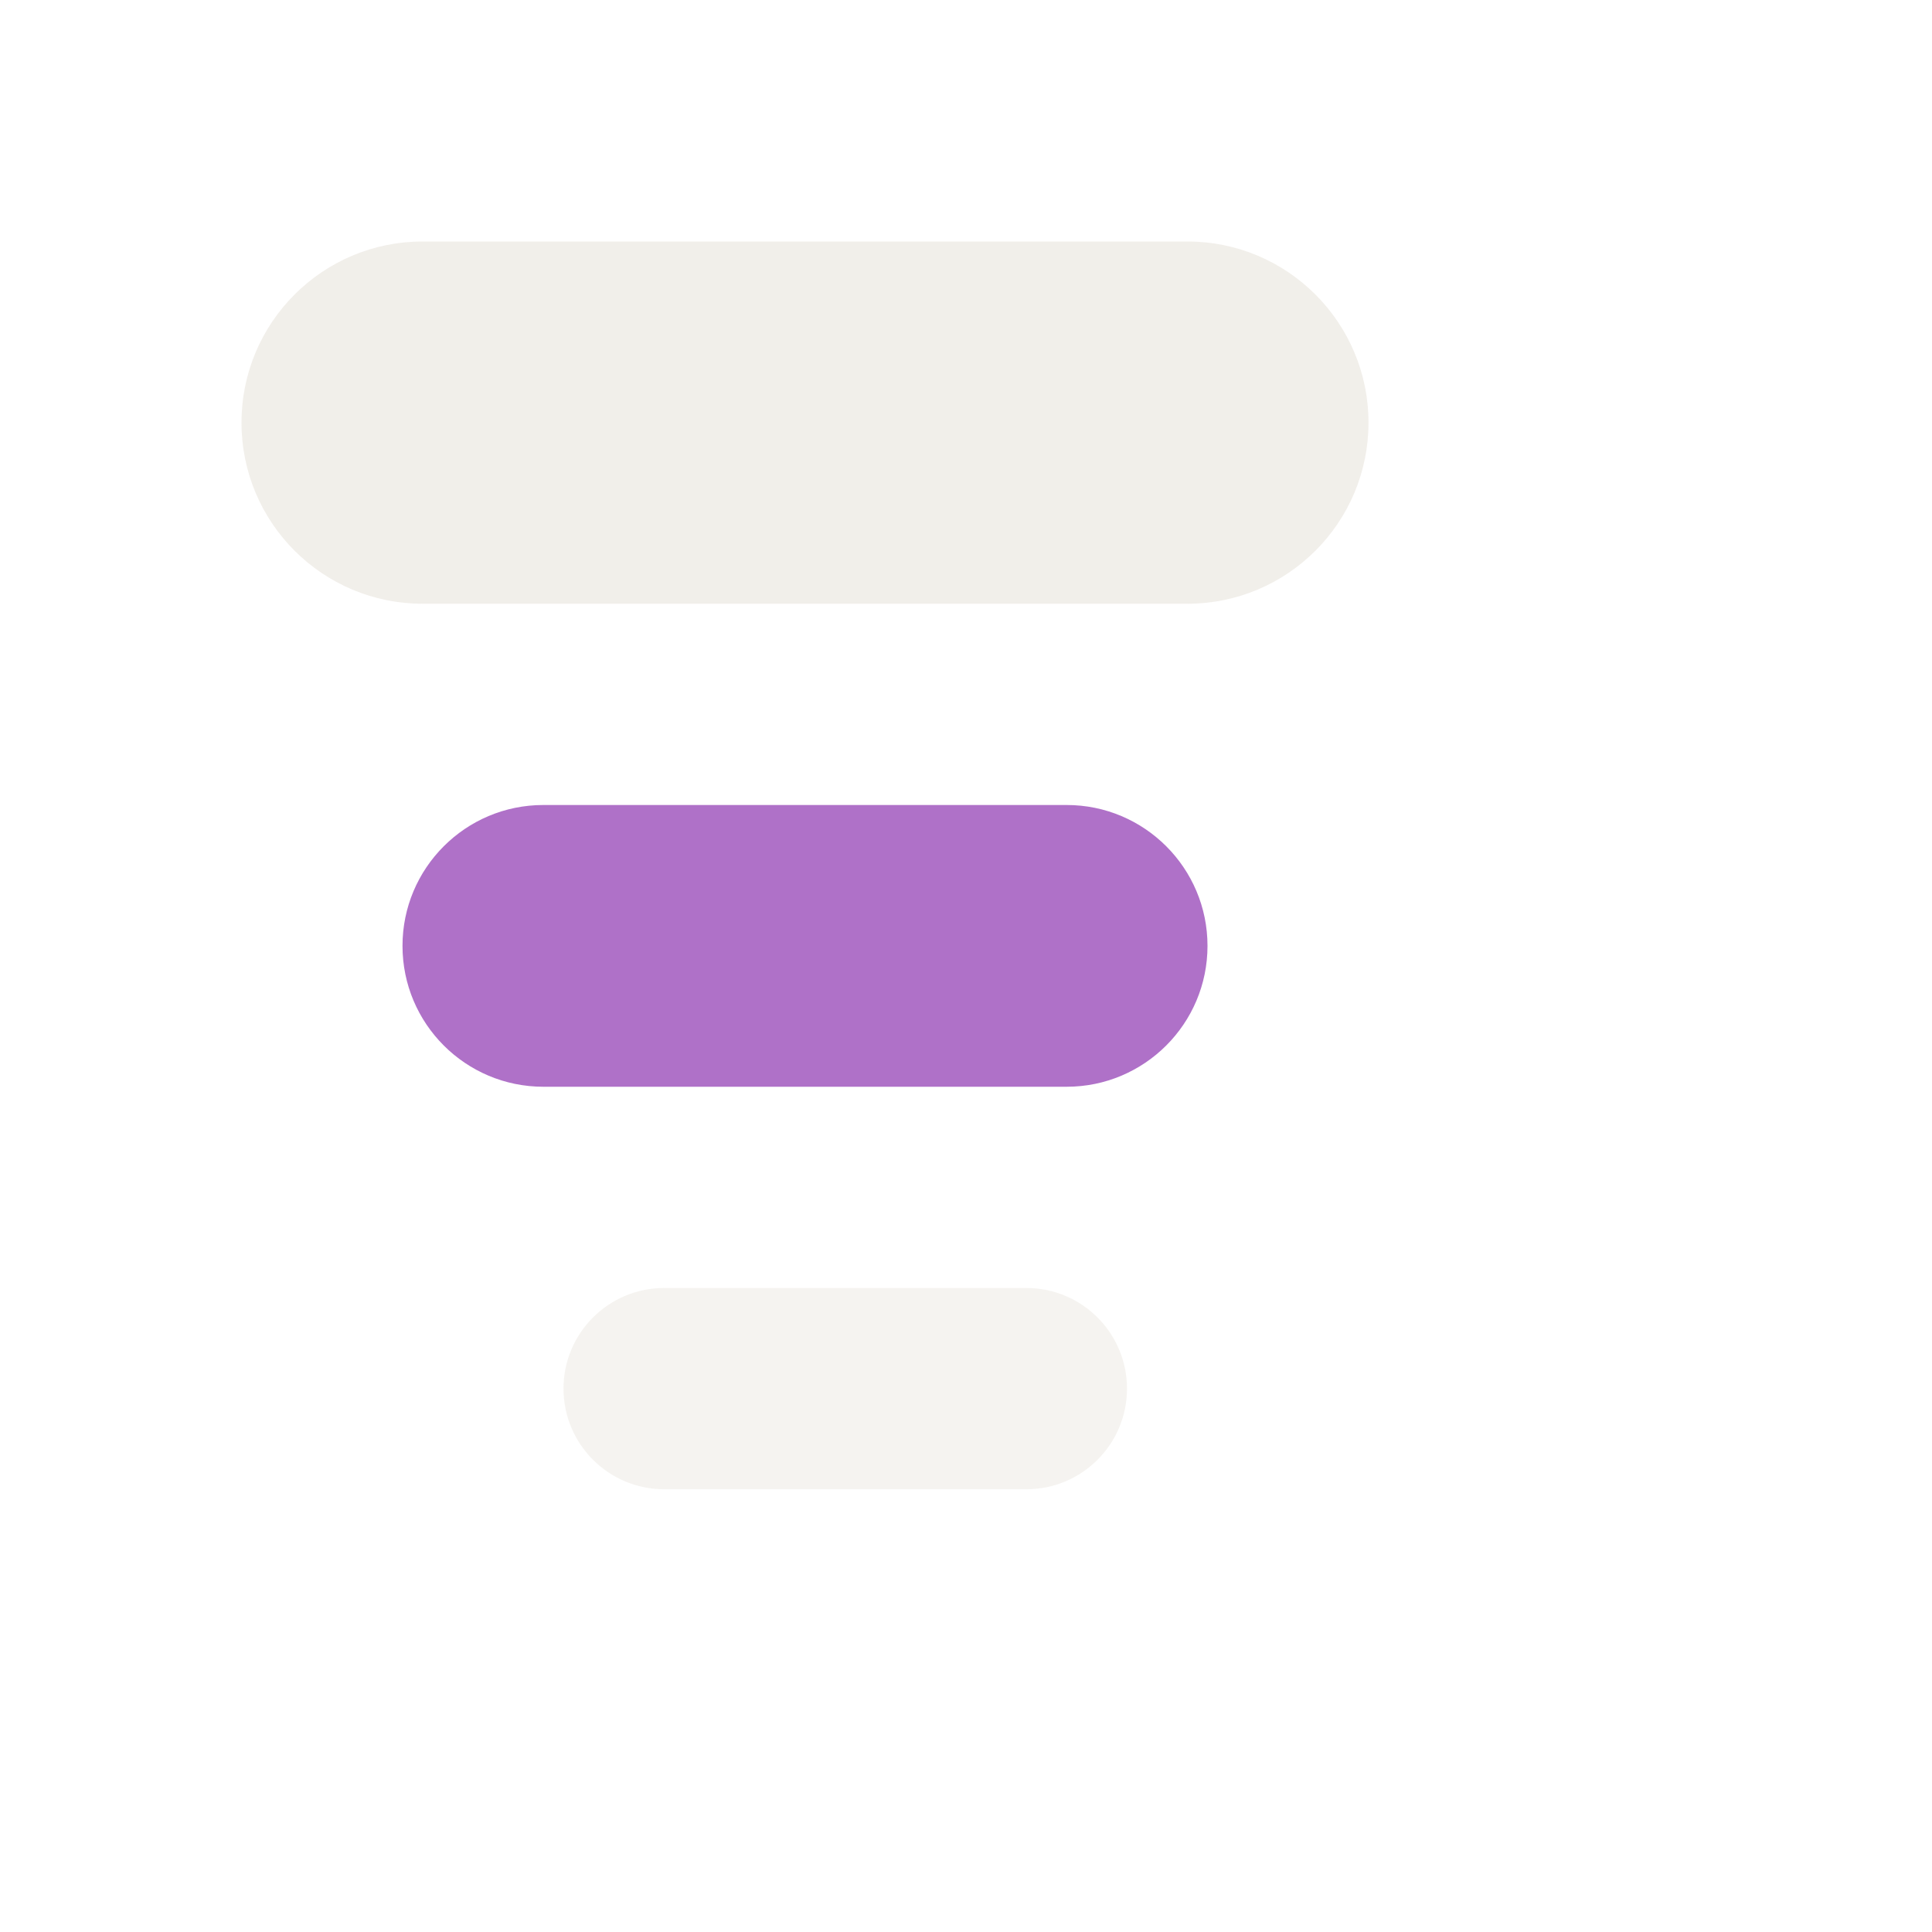
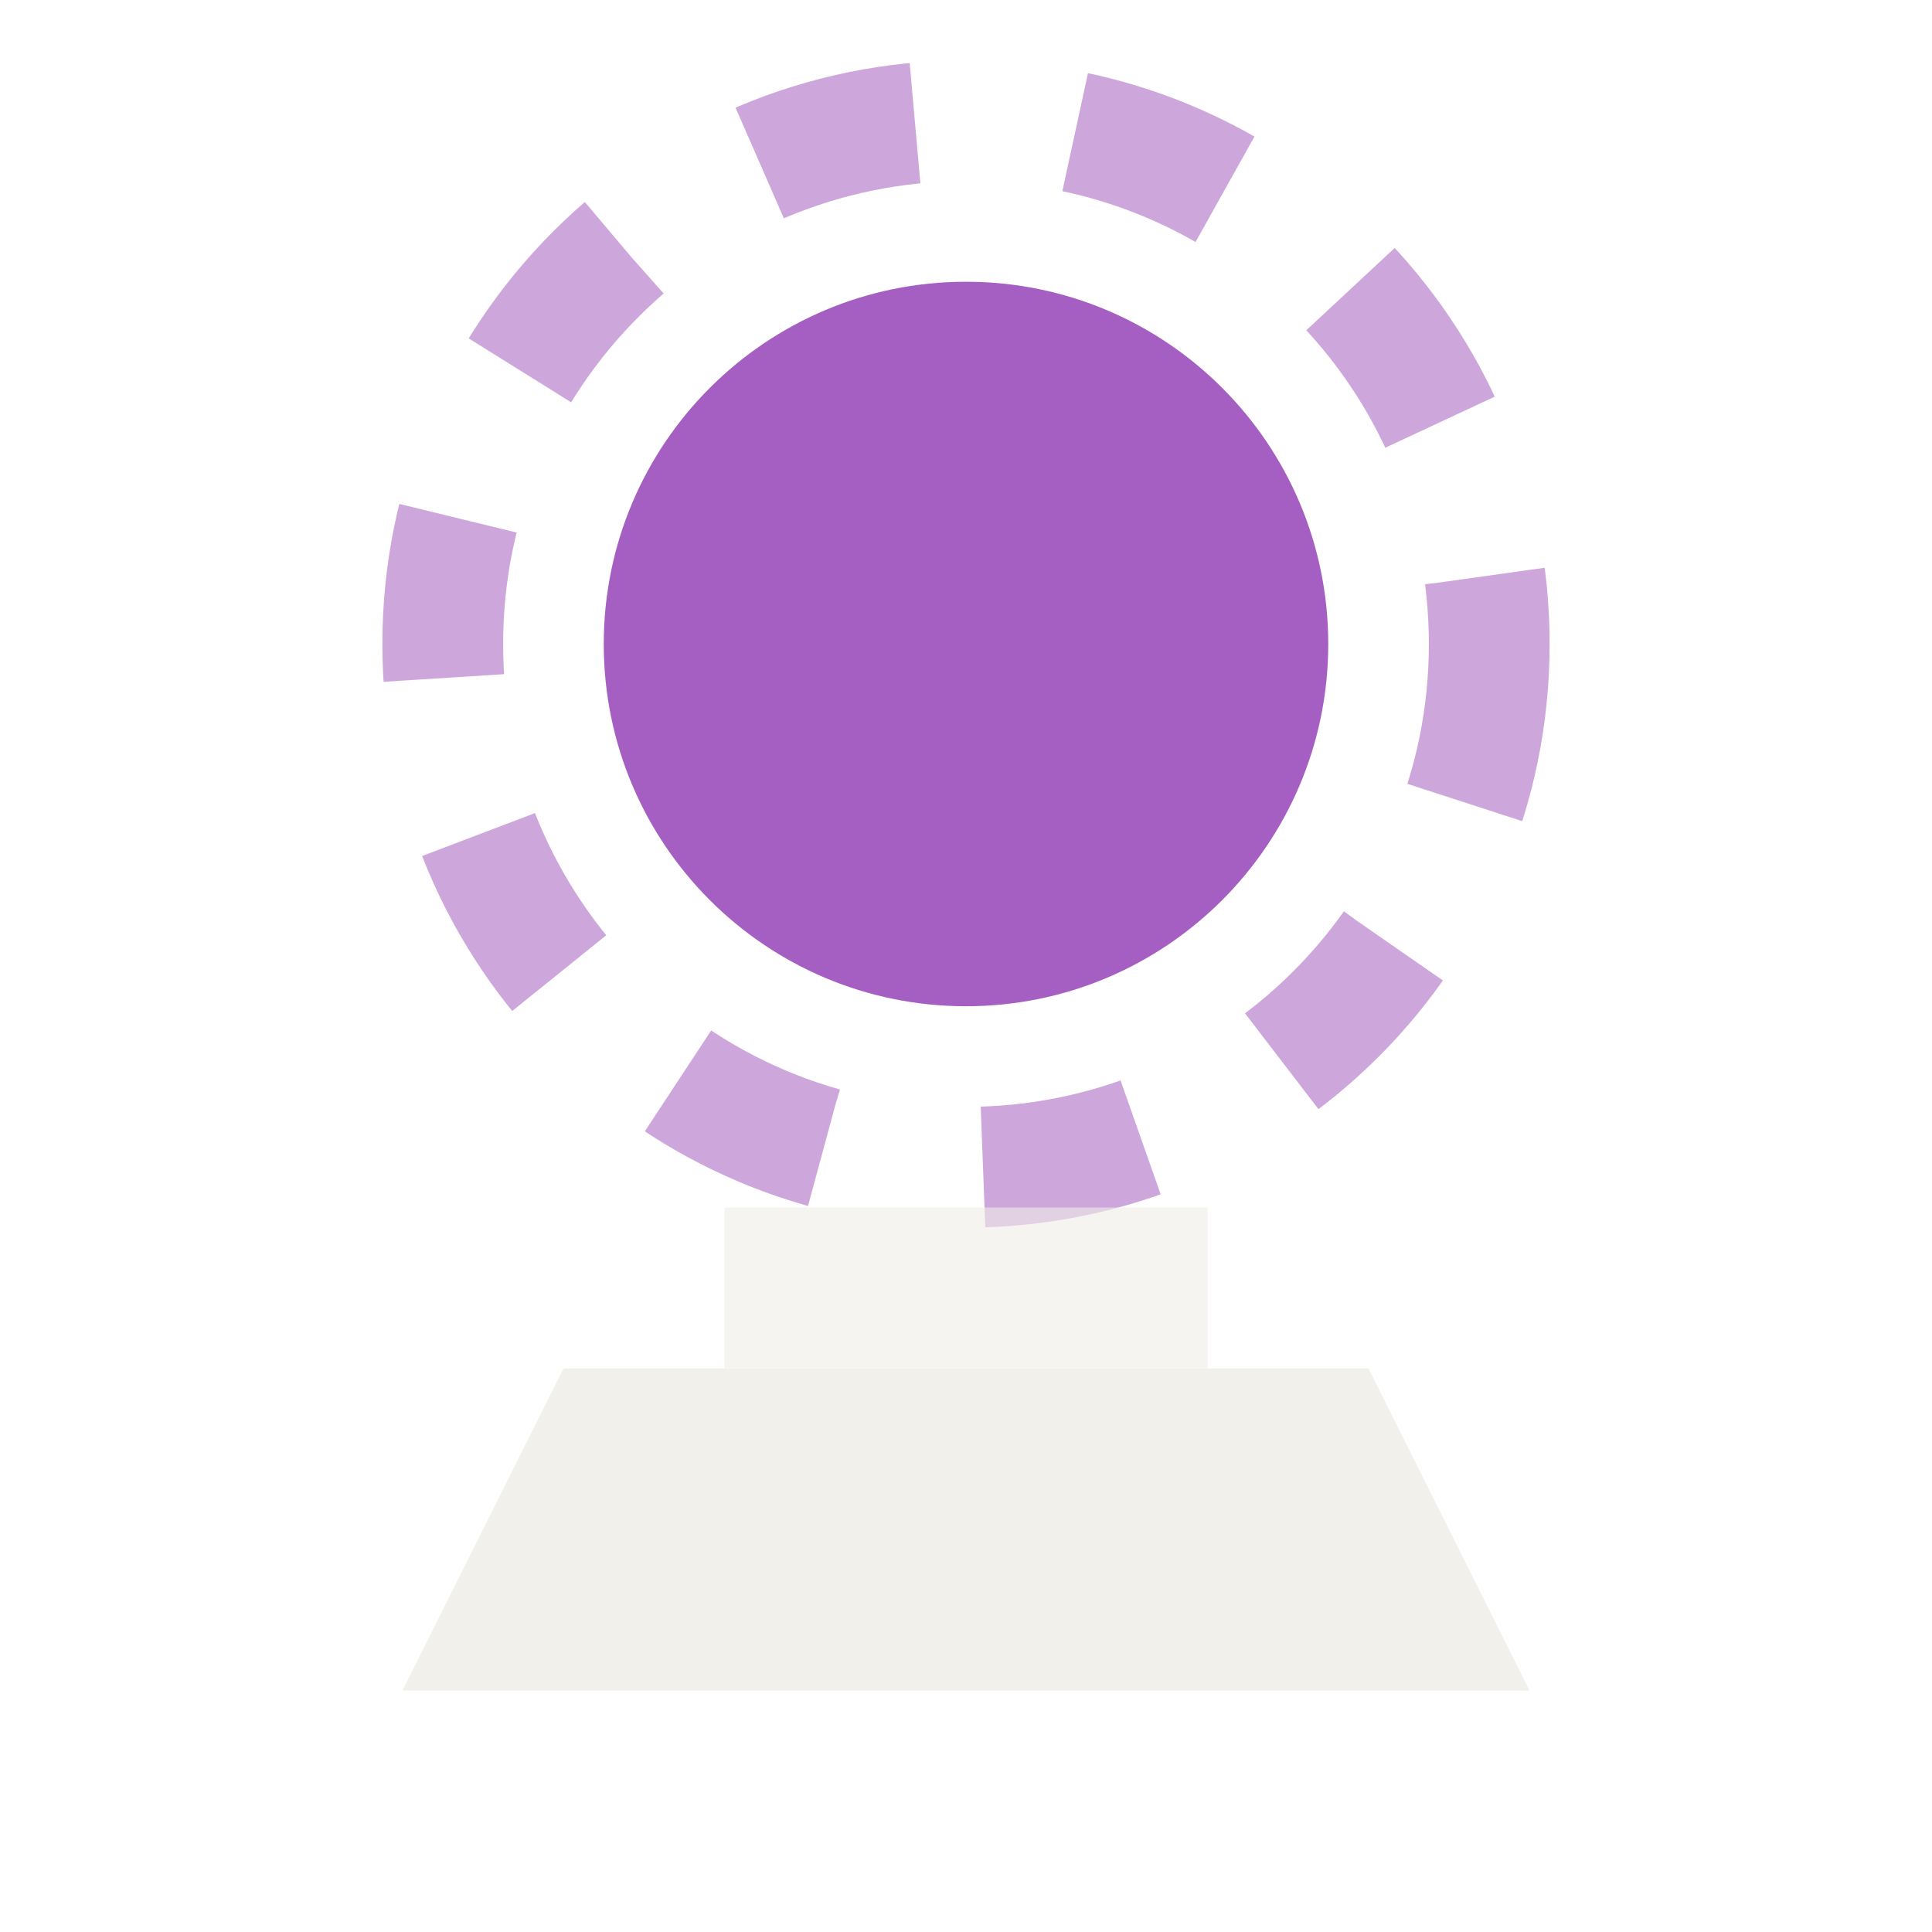
<svg xmlns="http://www.w3.org/2000/svg" width="24" height="24" viewBox="0 0 24 24" fill="none">
-   <rect x="3" y="3" width="14" height="4.5" rx="2.25" fill="#F0EDE8" opacity="0.9" />
-   <rect x="5" y="10" width="10" height="3.5" rx="1.75" fill="#9B4DBA" opacity="0.8" />
-   <rect x="7" y="16" width="7" height="2.5" rx="1.25" fill="#F0EDE8" opacity="0.65" />
+   <circle cx="12" cy="8" r="4.5" fill="#9B4DBA" opacity="0.9" />
+   <circle cx="12" cy="8" r="6.5" stroke="#9B4DBA" stroke-width="1.5" opacity="0.5" stroke-dasharray="2 2" />
+   <path d="M7 17 L17 17 L19 21 L5 21 Z" fill="#F0EDE8" opacity="0.85" />
+   <rect x="9" y="15" width="6" height="2" fill="#F0EDE8" opacity="0.6" />
</svg>
